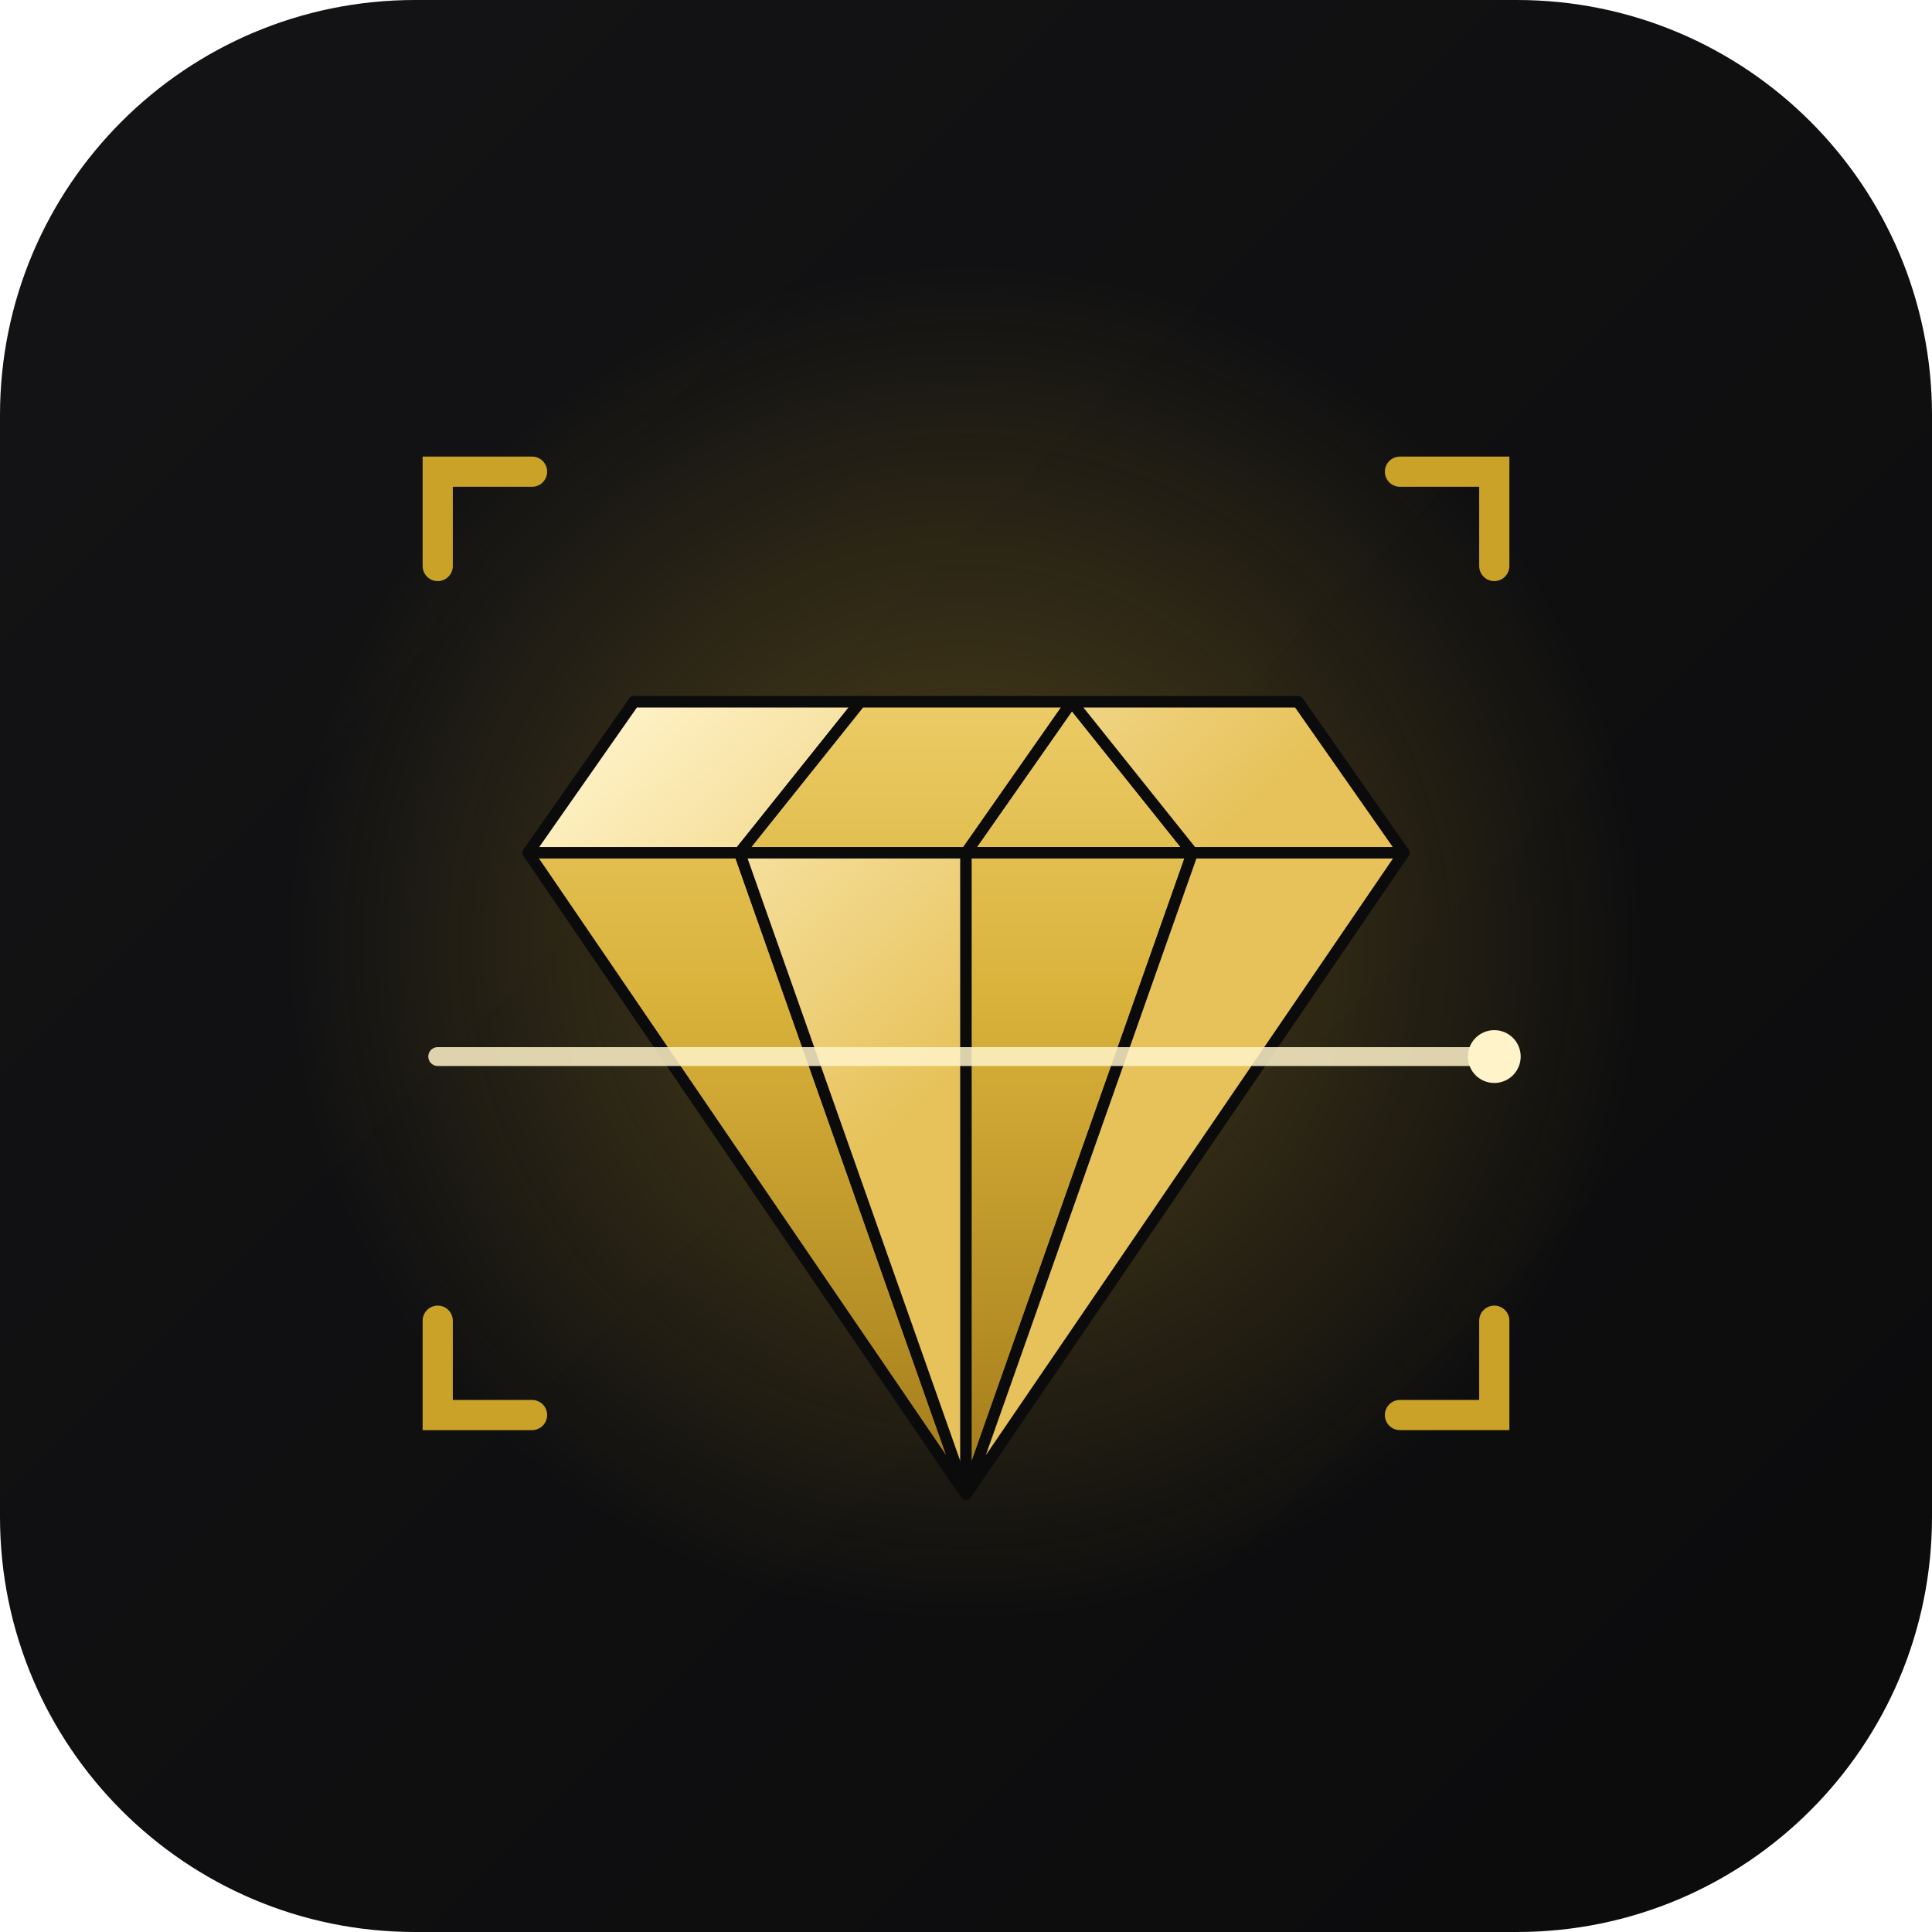
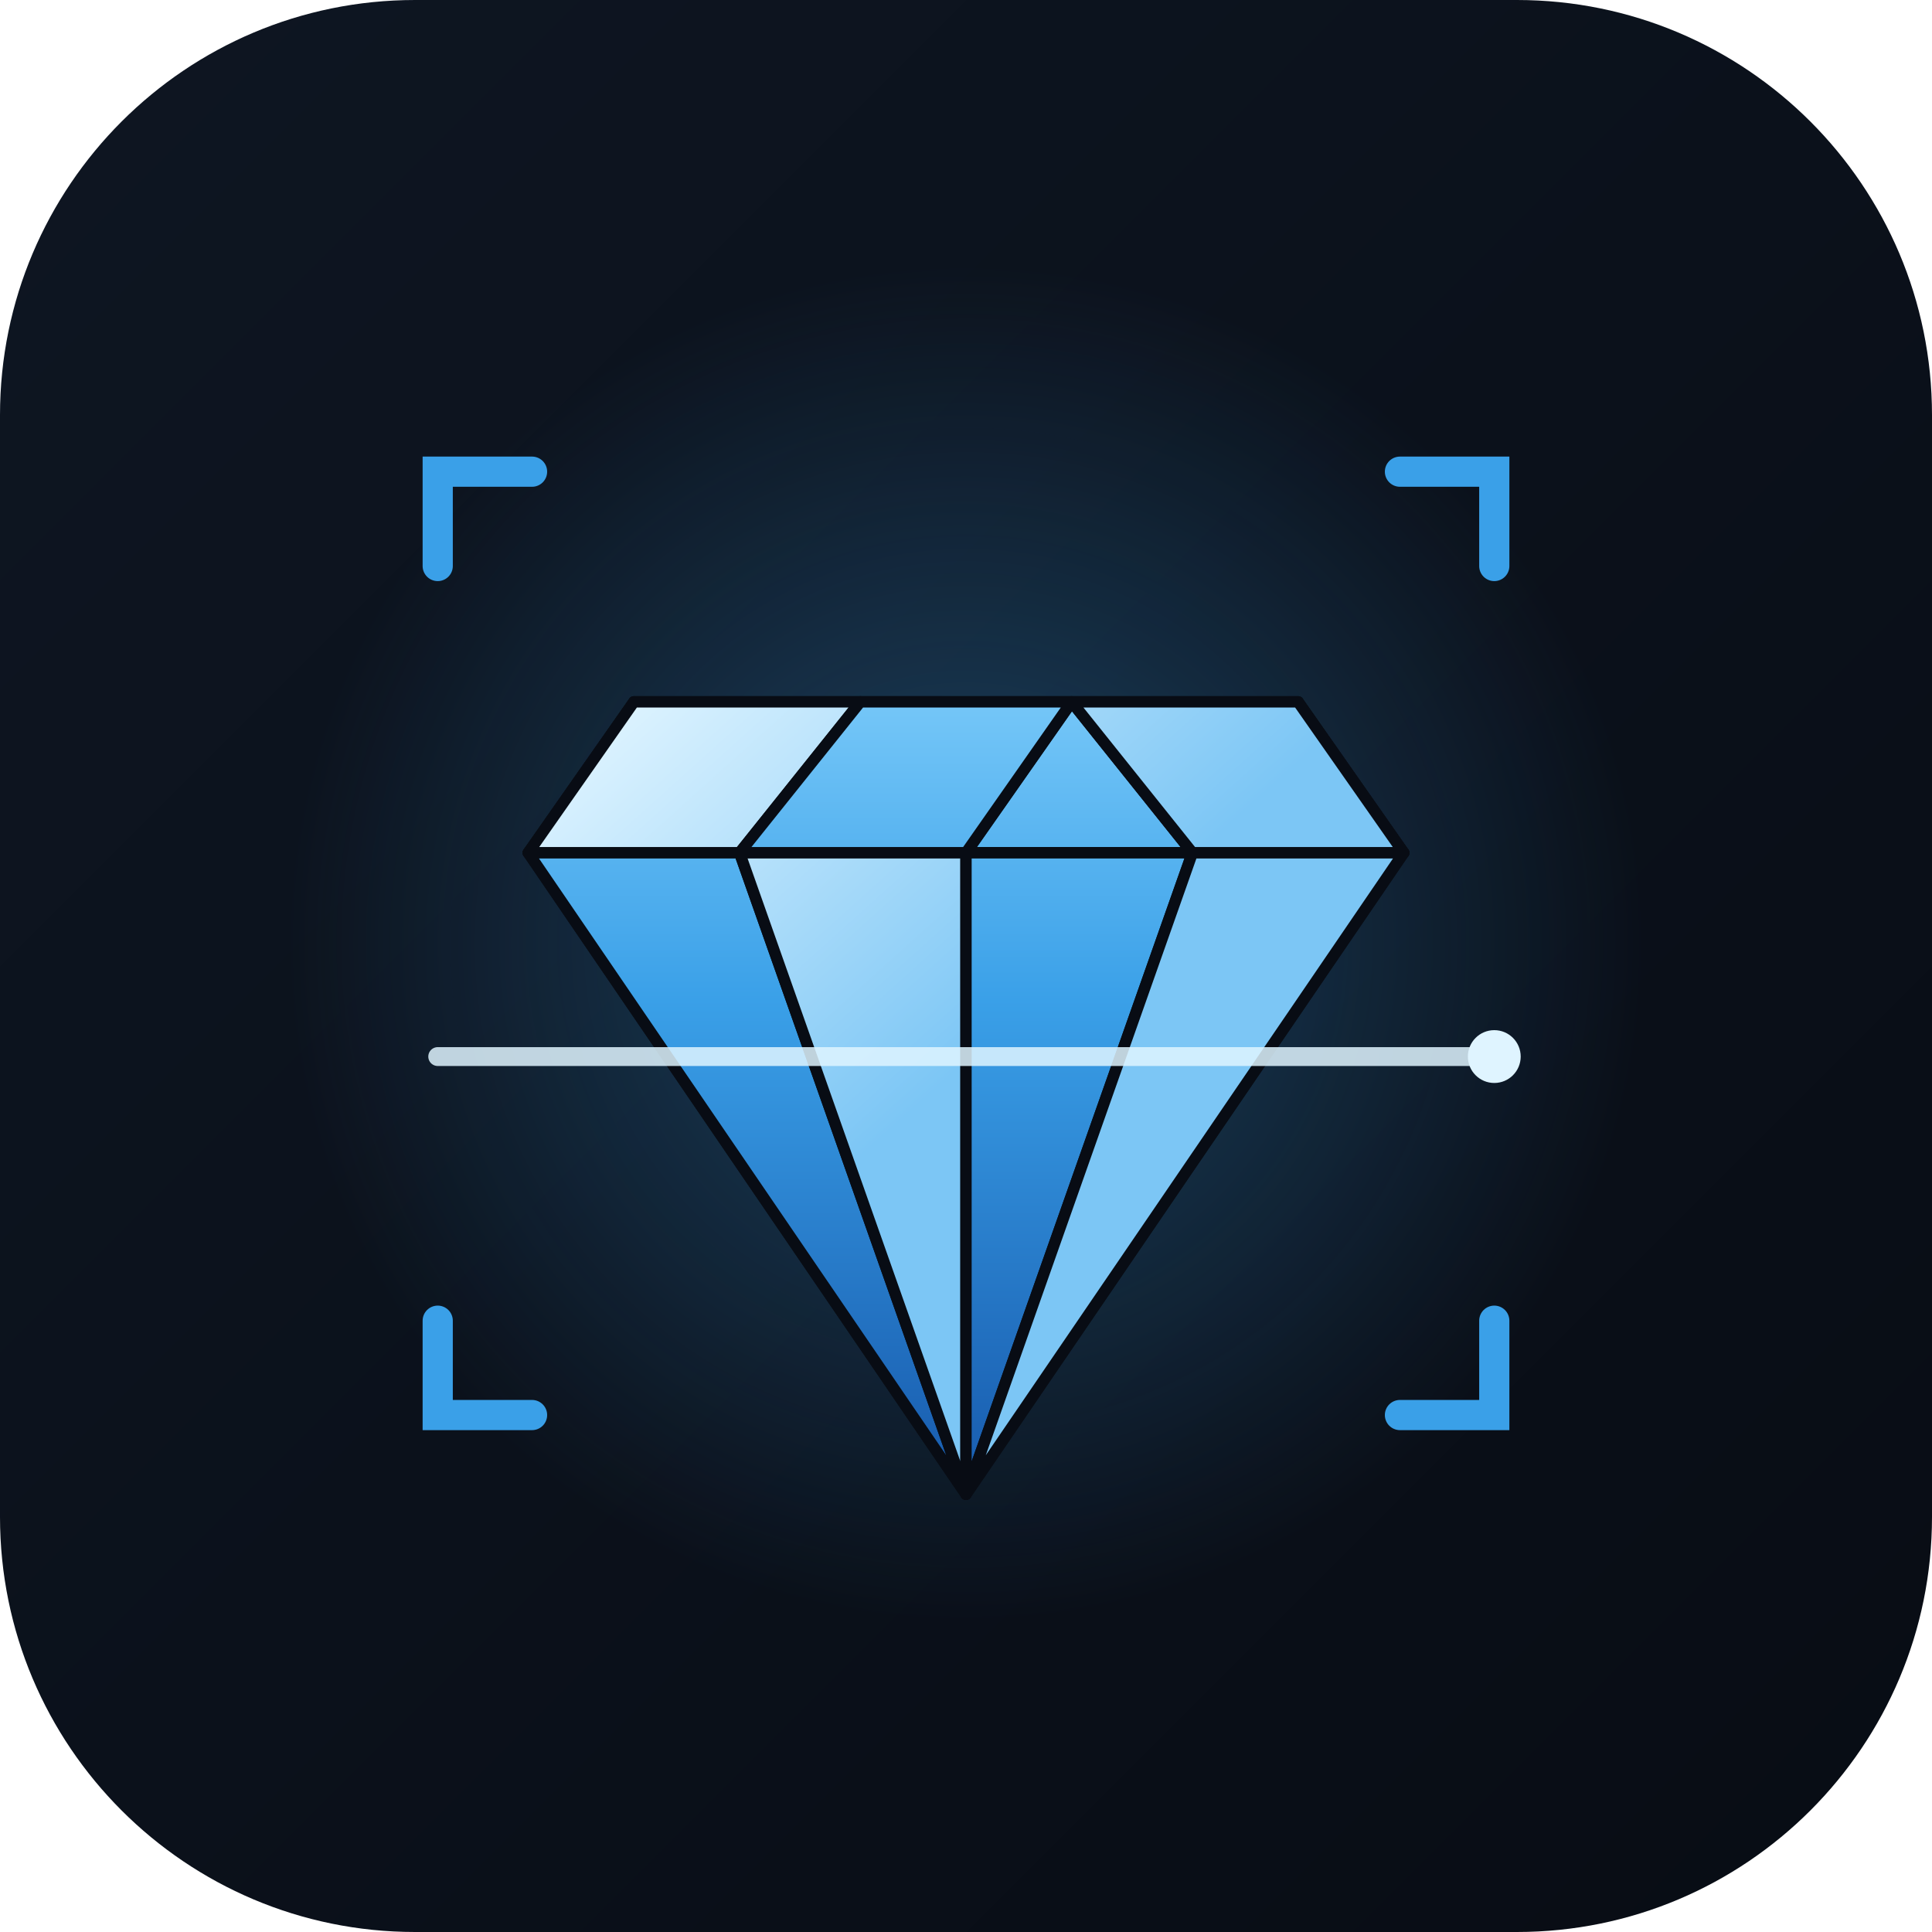
<svg xmlns="http://www.w3.org/2000/svg" width="1024" height="1024" viewBox="0 0 1024 1024" fill="none">
  <defs>
    <linearGradient id="bg" x1="0" y1="0" x2="1024" y2="1024" gradientUnits="userSpaceOnUse">
-       <stop offset="0" stop-color="#141416" />
-       <stop offset="1" stop-color="#0B0B0C" />
+       <stop offset="0" stop-color="#0E1622" />
+       <stop offset="1" stop-color="#080C14" />
    </linearGradient>
-     <linearGradient id="gemGold" x1="512" y1="300" x2="512" y2="760" gradientUnits="userSpaceOnUse">
-       <stop offset="0" stop-color="#F4D77A" />
-       <stop offset="0.5" stop-color="#D9B23B" />
-       <stop offset="1" stop-color="#A9821E" />
+     <linearGradient id="gemBlue" x1="512" y1="300" x2="512" y2="760" gradientUnits="userSpaceOnUse">
+       <stop offset="0" stop-color="#8FD8FF" />
+       <stop offset="0.5" stop-color="#3AA0E8" />
+       <stop offset="1" stop-color="#1B62B4" />
    </linearGradient>
    <linearGradient id="gemLight" x1="380" y1="320" x2="560" y2="520" gradientUnits="userSpaceOnUse">
-       <stop offset="0" stop-color="#FFF3C9" />
-       <stop offset="1" stop-color="#E7C25A" />
+       <stop offset="0" stop-color="#DFF4FF" />
+       <stop offset="1" stop-color="#7CC6F5" />
    </linearGradient>
    <radialGradient id="glow" cx="512" cy="500" r="360" gradientUnits="userSpaceOnUse">
-       <stop offset="0" stop-color="#C9A227" stop-opacity="0.35" />
-       <stop offset="1" stop-color="#C9A227" stop-opacity="0" />
+       <stop offset="0" stop-color="#3AA0E8" stop-opacity="0.35" />
+       <stop offset="1" stop-color="#3AA0E8" stop-opacity="0" />
    </radialGradient>
  </defs>
  <rect width="1024" height="1024" rx="220" fill="url(#bg)" />
  <circle cx="512" cy="500" r="360" fill="url(#glow)" />
-   <g stroke="#0B0B0C" stroke-width="6" stroke-linejoin="round">
-     <path d="M280 452 L512 792 L744 452 Z" fill="url(#gemGold)" />
-     <path d="M280 452 L392 452 L336 372 Z" fill="url(#gemGold)" />
+   <g stroke="#080C14" stroke-width="6" stroke-linejoin="round">
+     <path d="M280 452 L512 792 L744 452 Z" fill="url(#gemBlue)" />
+     <path d="M280 452 L392 452 L336 372 Z" fill="url(#gemBlue)" />
    <path d="M392 452 L512 452 L456 372 Z" fill="url(#gemLight)" />
-     <path d="M512 452 L632 452 L568 372 Z" fill="url(#gemGold)" />
+     <path d="M512 452 L632 452 L568 372 Z" fill="url(#gemBlue)" />
    <path d="M632 452 L744 452 L688 372 Z" fill="url(#gemLight)" />
    <path d="M336 372 L688 372 L568 372 L456 372 Z" fill="url(#gemLight)" />
-     <path d="M336 372 L688 372 L744 452 L280 452 Z" fill="url(#gemGold)" fill-opacity="0.0" />
+     <path d="M336 372 L688 372 L744 452 L280 452 Z" fill="url(#gemBlue)" fill-opacity="0.0" />
    <path d="M336 372 L456 372 L392 452 L280 452 Z" fill="url(#gemLight)" />
-     <path d="M456 372 L568 372 L512 452 L392 452 Z" fill="url(#gemGold)" />
+     <path d="M456 372 L568 372 L512 452 L392 452 Z" fill="url(#gemBlue)" />
    <path d="M568 372 L688 372 L744 452 L632 452 Z" fill="url(#gemLight)" />
-     <path d="M280 452 L392 452 L512 792 Z" fill="url(#gemGold)" />
+     <path d="M280 452 L392 452 L512 792 Z" fill="url(#gemBlue)" />
    <path d="M392 452 L512 452 L512 792 Z" fill="url(#gemLight)" />
-     <path d="M512 452 L632 452 L512 792 Z" fill="url(#gemGold)" />
+     <path d="M512 452 L632 452 L512 792 Z" fill="url(#gemBlue)" />
    <path d="M632 452 L744 452 L512 792 Z" fill="url(#gemLight)" />
  </g>
-   <path d="M232 560 L792 560" stroke="#FFF3C9" stroke-width="10" stroke-linecap="round" opacity="0.85" />
-   <circle cx="792" cy="560" r="14" fill="#FFF3C9" />
-   <g stroke="#C9A227" stroke-width="16" stroke-linecap="round" fill="none">
+   <path d="M232 560 L792 560" stroke="#DFF4FF" stroke-width="10" stroke-linecap="round" opacity="0.85" />
+   <circle cx="792" cy="560" r="14" fill="#DFF4FF" />
+   <g stroke="#3AA0E8" stroke-width="16" stroke-linecap="round" fill="none">
    <path d="M232 300 L232 250 L282 250" />
    <path d="M792 300 L792 250 L742 250" />
    <path d="M232 700 L232 750 L282 750" />
    <path d="M792 700 L792 750 L742 750" />
  </g>
</svg>
